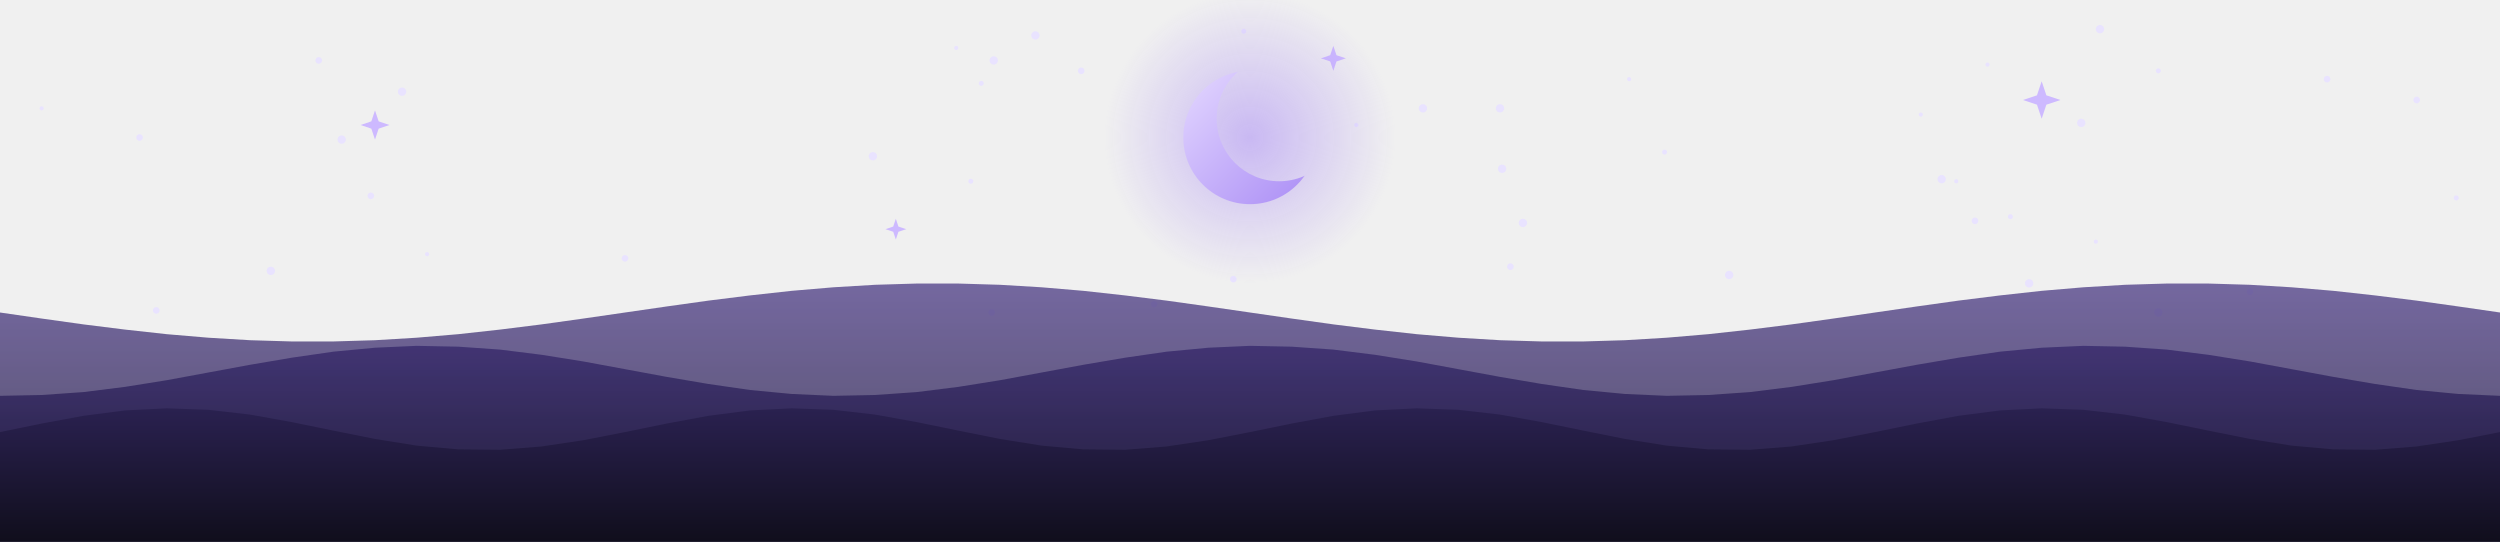
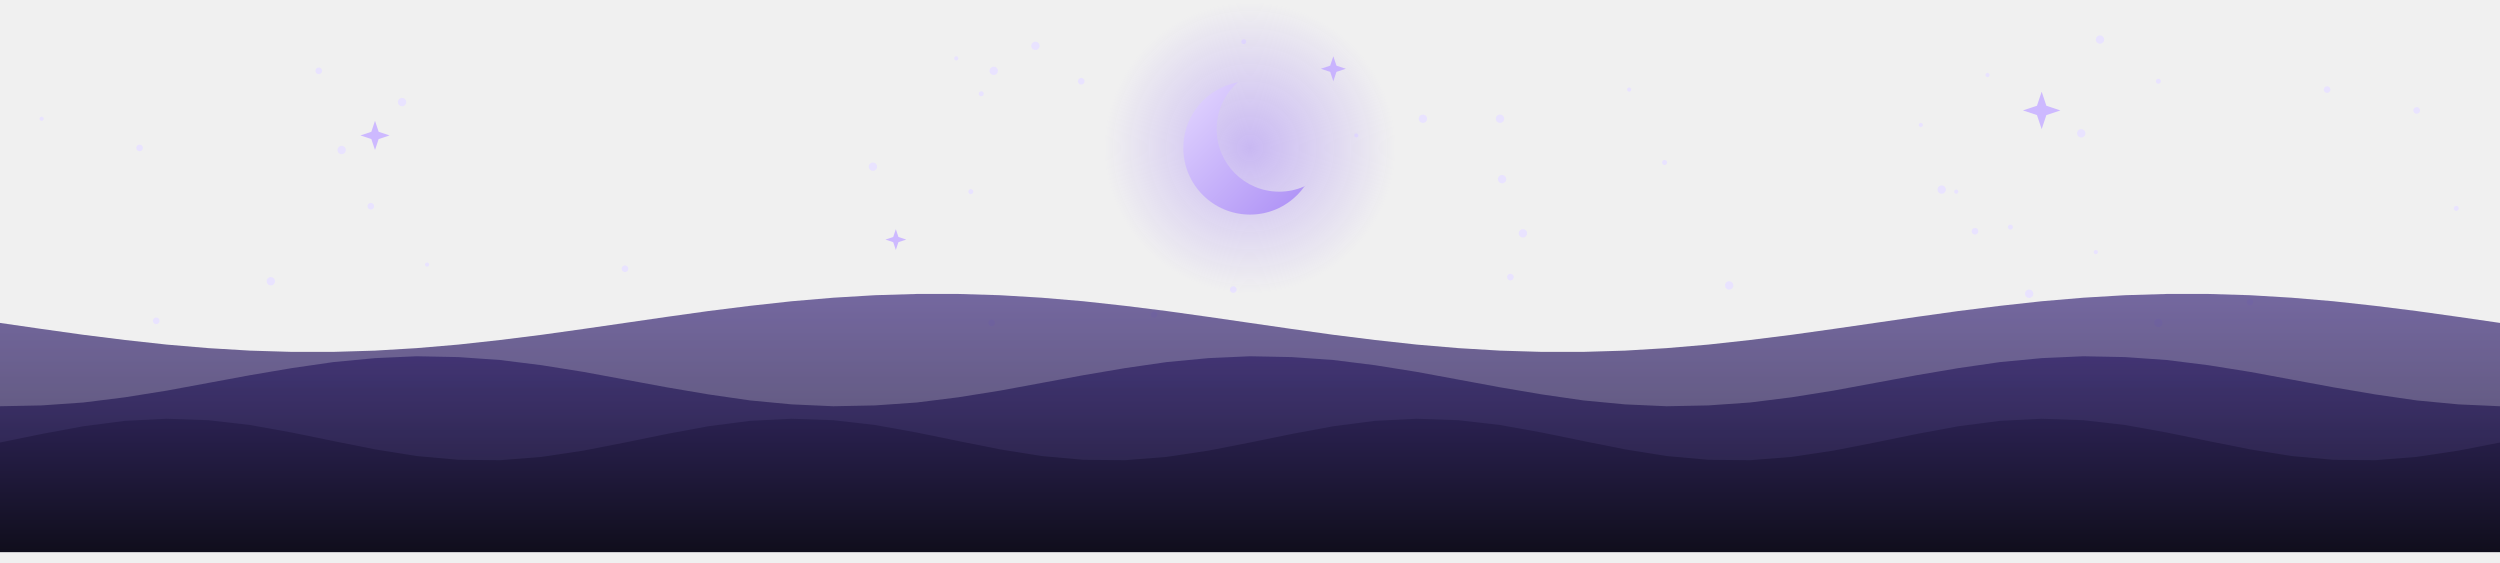
- <svg xmlns="http://www.w3.org/2000/svg" viewBox="0 0 1200 260" width="1200" height="260" role="img">
+ <svg xmlns="http://www.w3.org/2000/svg" viewBox="0 0 1200 260" width="1200" height="270" role="img">
  <defs>
    <linearGradient id="w1" x1="0" y1="0" x2="0" y2="1">
      <stop offset="0" stop-color="#4b3a85" />
      <stop offset="1" stop-color="#1b1633" />
    </linearGradient>
    <linearGradient id="w2" x1="0" y1="0" x2="0" y2="1">
      <stop offset="0" stop-color="#3a2d6e" />
      <stop offset="1" stop-color="#15112a" />
    </linearGradient>
    <linearGradient id="w3" x1="0" y1="0" x2="0" y2="1">
      <stop offset="0" stop-color="#2a2150" />
      <stop offset="1" stop-color="#100e1c" />
    </linearGradient>
    <radialGradient id="glow">
      <stop offset="0" stop-color="#a98bf5" stop-opacity=".55" />
      <stop offset="1" stop-color="#a98bf5" stop-opacity="0" />
    </radialGradient>
    <linearGradient id="moon" x1="0" y1="0" x2="1" y2="1">
      <stop offset="0" stop-color="#e4d8ff" />
      <stop offset="1" stop-color="#a98bf5" />
    </linearGradient>
    <mask id="crescent">
      <rect width="100" height="100" x="-50" y="-50" fill="#fff" />
      <circle cx="14" cy="-9" r="30" fill="#000" />
    </mask>
  </defs>
  <g>
    <circle cx="683" cy="52" r="2" fill="#e9e3ff">
      <animate attributeName="opacity" values="0.15;1;0.15" dur="4.0s" begin="-0.3s" repeatCount="indefinite" />
    </circle>
    <circle cx="1117" cy="38" r="1.6" fill="#e9e3ff">
      <animate attributeName="opacity" values="0.15;1;0.15" dur="3.8s" begin="-3.6s" repeatCount="indefinite" />
    </circle>
    <circle cx="459" cy="23" r="1" fill="#e9e3ff">
      <animate attributeName="opacity" values="0.15;1;0.15" dur="3.4s" begin="-0.3s" repeatCount="indefinite" />
    </circle>
    <circle cx="205" cy="122" r="1" fill="#e9e3ff">
      <animate attributeName="opacity" values="0.15;1;0.15" dur="4.5s" begin="-0.5s" repeatCount="indefinite" />
    </circle>
    <circle cx="477" cy="29" r="2" fill="#e9e3ff">
      <animate attributeName="opacity" values="0.15;1;0.15" dur="2.3s" begin="-0.9s" repeatCount="indefinite" />
    </circle>
    <circle cx="1160" cy="48" r="1.6" fill="#e9e3ff">
      <animate attributeName="opacity" values="0.15;1;0.15" dur="3.4s" begin="-2.2s" repeatCount="indefinite" />
    </circle>
    <circle cx="651" cy="60" r="1" fill="#e9e3ff">
      <animate attributeName="opacity" values="0.15;1;0.15" dur="3.8s" begin="-2.6s" repeatCount="indefinite" />
    </circle>
    <circle cx="782" cy="38" r="1" fill="#e9e3ff">
      <animate attributeName="opacity" values="0.15;1;0.15" dur="3.8s" begin="-2.5s" repeatCount="indefinite" />
    </circle>
    <circle cx="1036" cy="150" r="2" fill="#e9e3ff">
      <animate attributeName="opacity" values="0.15;1;0.15" dur="4.4s" begin="-1.9s" repeatCount="indefinite" />
    </circle>
    <circle cx="948" cy="106" r="1.6" fill="#e9e3ff">
      <animate attributeName="opacity" values="0.15;1;0.15" dur="2.9s" begin="-0.7s" repeatCount="indefinite" />
    </circle>
    <circle cx="519" cy="34" r="1.6" fill="#e9e3ff">
      <animate attributeName="opacity" values="0.15;1;0.15" dur="3.7s" begin="-3.5s" repeatCount="indefinite" />
    </circle>
    <circle cx="939" cy="87" r="1" fill="#e9e3ff">
      <animate attributeName="opacity" values="0.15;1;0.15" dur="2.5s" begin="-1.7s" repeatCount="indefinite" />
    </circle>
    <circle cx="720" cy="52" r="2" fill="#e9e3ff">
      <animate attributeName="opacity" values="0.15;1;0.15" dur="3.4s" begin="-3.8s" repeatCount="indefinite" />
    </circle>
    <circle cx="178" cy="94" r="1.6" fill="#e9e3ff">
      <animate attributeName="opacity" values="0.15;1;0.15" dur="4.1s" begin="-2.4s" repeatCount="indefinite" />
    </circle>
    <circle cx="954" cy="31" r="1" fill="#e9e3ff">
      <animate attributeName="opacity" values="0.15;1;0.15" dur="4.8s" begin="-1.9s" repeatCount="indefinite" />
    </circle>
    <circle cx="153" cy="29" r="1.6" fill="#e9e3ff">
      <animate attributeName="opacity" values="0.15;1;0.15" dur="4.0s" begin="-4.0s" repeatCount="indefinite" />
    </circle>
    <circle cx="932" cy="86" r="2" fill="#e9e3ff">
      <animate attributeName="opacity" values="0.15;1;0.15" dur="4.7s" begin="-1.4s" repeatCount="indefinite" />
    </circle>
    <circle cx="965" cy="104" r="1.2" fill="#e9e3ff">
      <animate attributeName="opacity" values="0.15;1;0.15" dur="3.9s" begin="-2.0s" repeatCount="indefinite" />
    </circle>
    <circle cx="466" cy="87" r="1.2" fill="#e9e3ff">
      <animate attributeName="opacity" values="0.15;1;0.15" dur="4.3s" begin="-1.6s" repeatCount="indefinite" />
    </circle>
    <circle cx="1036" cy="34" r="1.2" fill="#e9e3ff">
      <animate attributeName="opacity" values="0.15;1;0.15" dur="3.5s" begin="-2.2s" repeatCount="indefinite" />
    </circle>
    <circle cx="300" cy="124" r="1.6" fill="#e9e3ff">
      <animate attributeName="opacity" values="0.15;1;0.15" dur="4.2s" begin="-3.9s" repeatCount="indefinite" />
    </circle>
    <circle cx="799" cy="73" r="1.2" fill="#e9e3ff">
      <animate attributeName="opacity" values="0.15;1;0.15" dur="2.4s" begin="-0.6s" repeatCount="indefinite" />
    </circle>
    <circle cx="497" cy="17" r="2" fill="#e9e3ff">
      <animate attributeName="opacity" values="0.15;1;0.15" dur="4.5s" begin="-0.7s" repeatCount="indefinite" />
    </circle>
    <circle cx="597" cy="15" r="1.2" fill="#e9e3ff">
      <animate attributeName="opacity" values="0.15;1;0.15" dur="3.4s" begin="-1.5s" repeatCount="indefinite" />
    </circle>
    <circle cx="1179" cy="95" r="1.2" fill="#e9e3ff">
      <animate attributeName="opacity" values="0.15;1;0.15" dur="4.1s" begin="-2.1s" repeatCount="indefinite" />
    </circle>
    <circle cx="130" cy="130" r="2" fill="#e9e3ff">
      <animate attributeName="opacity" values="0.15;1;0.15" dur="3.3s" begin="-1.6s" repeatCount="indefinite" />
    </circle>
    <circle cx="1006" cy="116" r="1" fill="#e9e3ff">
      <animate attributeName="opacity" values="0.15;1;0.15" dur="2.7s" begin="-3.9s" repeatCount="indefinite" />
    </circle>
    <circle cx="922" cy="55" r="1" fill="#e9e3ff">
      <animate attributeName="opacity" values="0.15;1;0.15" dur="3.2s" begin="-0.2s" repeatCount="indefinite" />
    </circle>
    <circle cx="20" cy="52" r="1" fill="#e9e3ff">
      <animate attributeName="opacity" values="0.15;1;0.15" dur="4.9s" begin="-2.5s" repeatCount="indefinite" />
    </circle>
    <circle cx="164" cy="67" r="2" fill="#e9e3ff">
      <animate attributeName="opacity" values="0.15;1;0.15" dur="2.6s" begin="-1.0s" repeatCount="indefinite" />
    </circle>
    <circle cx="731" cy="107" r="2" fill="#e9e3ff">
      <animate attributeName="opacity" values="0.15;1;0.15" dur="2.5s" begin="-3.4s" repeatCount="indefinite" />
    </circle>
    <circle cx="974" cy="136" r="2" fill="#e9e3ff">
      <animate attributeName="opacity" values="0.15;1;0.15" dur="3.1s" begin="-0.6s" repeatCount="indefinite" />
    </circle>
    <circle cx="721" cy="81" r="2" fill="#e9e3ff">
      <animate attributeName="opacity" values="0.15;1;0.15" dur="4.5s" begin="-0.6s" repeatCount="indefinite" />
    </circle>
    <circle cx="67" cy="66" r="1.6" fill="#e9e3ff">
      <animate attributeName="opacity" values="0.15;1;0.15" dur="2.6s" begin="-2.2s" repeatCount="indefinite" />
    </circle>
    <circle cx="75" cy="149" r="1.6" fill="#e9e3ff">
      <animate attributeName="opacity" values="0.15;1;0.15" dur="4.9s" begin="-3.5s" repeatCount="indefinite" />
    </circle>
    <circle cx="554" cy="146" r="1.6" fill="#e9e3ff">
      <animate attributeName="opacity" values="0.15;1;0.15" dur="4.7s" begin="-1.4s" repeatCount="indefinite" />
    </circle>
    <circle cx="476" cy="150" r="1.6" fill="#e9e3ff">
      <animate attributeName="opacity" values="0.15;1;0.15" dur="4.0s" begin="-2.5s" repeatCount="indefinite" />
    </circle>
    <circle cx="419" cy="75" r="2" fill="#e9e3ff">
      <animate attributeName="opacity" values="0.15;1;0.15" dur="4.3s" begin="-0.9s" repeatCount="indefinite" />
    </circle>
    <circle cx="1080" cy="140" r="1.6" fill="#e9e3ff">
      <animate attributeName="opacity" values="0.15;1;0.15" dur="4.2s" begin="-4.0s" repeatCount="indefinite" />
    </circle>
    <circle cx="592" cy="134" r="1.6" fill="#e9e3ff">
      <animate attributeName="opacity" values="0.15;1;0.15" dur="2.7s" begin="-2.4s" repeatCount="indefinite" />
    </circle>
    <circle cx="725" cy="128" r="1.6" fill="#e9e3ff">
      <animate attributeName="opacity" values="0.15;1;0.15" dur="4.9s" begin="-1.5s" repeatCount="indefinite" />
    </circle>
    <circle cx="471" cy="40" r="1.2" fill="#e9e3ff">
      <animate attributeName="opacity" values="0.15;1;0.15" dur="3.5s" begin="-1.4s" repeatCount="indefinite" />
    </circle>
    <circle cx="1008" cy="14" r="2" fill="#e9e3ff">
      <animate attributeName="opacity" values="0.15;1;0.15" dur="4.7s" begin="-1.4s" repeatCount="indefinite" />
    </circle>
    <circle cx="193" cy="44" r="2" fill="#e9e3ff">
      <animate attributeName="opacity" values="0.15;1;0.15" dur="4.4s" begin="-3.0s" repeatCount="indefinite" />
    </circle>
    <circle cx="999" cy="59" r="2" fill="#e9e3ff">
      <animate attributeName="opacity" values="0.15;1;0.15" dur="4.4s" begin="-1.3s" repeatCount="indefinite" />
    </circle>
    <circle cx="830" cy="132" r="2" fill="#e9e3ff">
      <animate attributeName="opacity" values="0.15;1;0.15" dur="4.3s" begin="-0.3s" repeatCount="indefinite" />
    </circle>
    <path d="M180,53 L181.75,58.25 L187,60 L181.75,61.75 L180,67 L178.25,61.75 L173,60 L178.25,58.25 Z" fill="#cdb9ff">
      <animate attributeName="opacity" values="0.2;1;0.2" dur="3.4s" begin="-0s" repeatCount="indefinite" />
      <animateTransform attributeName="transform" type="rotate" from="0 180 60" to="360 180 60" dur="14s" repeatCount="indefinite" />
    </path>
    <path d="M980,39 L982.25,45.75 L989,48 L982.25,50.25 L980,57 L977.75,50.25 L971,48 L977.75,45.75 Z" fill="#cdb9ff">
      <animate attributeName="opacity" values="0.2;1;0.2" dur="3.4s" begin="-2s" repeatCount="indefinite" />
      <animateTransform attributeName="transform" type="rotate" from="0 980 48" to="360 980 48" dur="14s" repeatCount="indefinite" />
    </path>
    <path d="M640,22 L641.5,26.5 L646,28 L641.5,29.5 L640,34 L638.5,29.5 L634,28 L638.5,26.5 Z" fill="#cdb9ff">
      <animate attributeName="opacity" values="0.2;1;0.2" dur="3.4s" begin="-1s" repeatCount="indefinite" />
      <animateTransform attributeName="transform" type="rotate" from="0 640 28" to="360 640 28" dur="14s" repeatCount="indefinite" />
    </path>
    <path d="M430,105 L431.25,108.75 L435,110 L431.25,111.25 L430,115 L428.75,111.25 L425,110 L428.75,108.75 Z" fill="#cdb9ff">
      <animate attributeName="opacity" values="0.2;1;0.2" dur="3.4s" begin="-1s" repeatCount="indefinite" />
      <animateTransform attributeName="transform" type="rotate" from="0 430 110" to="360 430 110" dur="14s" repeatCount="indefinite" />
    </path>
    <g transform="translate(600,66)">
      <circle r="70" fill="url(#glow)">
        <animate attributeName="r" values="62;78;62" dur="6s" repeatCount="indefinite" />
        <animate attributeName="opacity" values="0.7;1;0.7" dur="6s" repeatCount="indefinite" />
      </circle>
      <g>
        <animateTransform attributeName="transform" type="translate" values="0,0;0,-5;0,0" dur="6s" repeatCount="indefinite" />
        <circle r="32" fill="url(#moon)" mask="url(#crescent)" />
      </g>
    </g>
    <path fill="url(#w1)" opacity=".75" d="M-1200,260 L-1200,150.0 L-1180,152.9 L-1160,155.7 L-1140,158.2 L-1120,160.4 L-1100,162.1 L-1080,163.3 L-1060,163.9 L-1040,163.9 L-1020,163.3 L-1000,162.1 L-980,160.4 L-960,158.2 L-940,155.7 L-920,152.9 L-900,150.0 L-880,147.1 L-860,144.3 L-840,141.8 L-820,139.6 L-800,137.9 L-780,136.7 L-760,136.1 L-740,136.1 L-720,136.7 L-700,137.9 L-680,139.6 L-660,141.8 L-640,144.3 L-620,147.1 L-600,150.0 L-580,152.9 L-560,155.7 L-540,158.2 L-520,160.4 L-500,162.1 L-480,163.3 L-460,163.9 L-440,163.9 L-420,163.3 L-400,162.1 L-380,160.4 L-360,158.2 L-340,155.7 L-320,152.9 L-300,150.0 L-280,147.1 L-260,144.3 L-240,141.8 L-220,139.6 L-200,137.9 L-180,136.7 L-160,136.1 L-140,136.1 L-120,136.7 L-100,137.9 L-80,139.6 L-60,141.8 L-40,144.3 L-20,147.1 L0,150.0 L20,152.9 L40,155.7 L60,158.2 L80,160.4 L100,162.1 L120,163.3 L140,163.9 L160,163.9 L180,163.3 L200,162.1 L220,160.4 L240,158.2 L260,155.7 L280,152.9 L300,150.0 L320,147.1 L340,144.3 L360,141.8 L380,139.6 L400,137.9 L420,136.7 L440,136.1 L460,136.1 L480,136.7 L500,137.9 L520,139.6 L540,141.8 L560,144.3 L580,147.1 L600,150.0 L620,152.9 L640,155.7 L660,158.2 L680,160.4 L700,162.1 L720,163.3 L740,163.9 L760,163.9 L780,163.3 L800,162.1 L820,160.4 L840,158.2 L860,155.7 L880,152.9 L900,150.0 L920,147.1 L940,144.3 L960,141.8 L980,139.6 L1000,137.9 L1020,136.7 L1040,136.1 L1060,136.1 L1080,136.7 L1100,137.9 L1120,139.6 L1140,141.8 L1160,144.3 L1180,147.1 L1200,150.0 L1220,152.9 L1240,155.7 L1260,158.2 L1280,160.4 L1300,162.1 L1320,163.3 L1340,163.9 L1360,163.9 L1380,163.3 L1400,162.1 L1420,160.4 L1440,158.2 L1460,155.7 L1480,152.9 L1500,150.0 L1520,147.1 L1540,144.3 L1560,141.8 L1580,139.6 L1600,137.9 L1620,136.7 L1640,136.1 L1660,136.1 L1680,136.7 L1700,137.9 L1720,139.6 L1740,141.8 L1760,144.3 L1780,147.1 L1800,150.0 L1800,260 Z">
      <animateTransform attributeName="transform" type="translate" from="0 0" to="-600 0" dur="22s" repeatCount="indefinite" />
    </path>
    <path fill="url(#w2)" opacity=".85" d="M-800,260 L-800,190.0 L-780,189.6 L-760,188.2 L-740,185.7 L-720,182.5 L-700,178.8 L-680,175.1 L-660,171.7 L-640,168.8 L-620,166.9 L-600,166.0 L-580,166.4 L-560,167.8 L-540,170.3 L-520,173.5 L-500,177.2 L-480,180.9 L-460,184.3 L-440,187.2 L-420,189.1 L-400,190.0 L-380,189.6 L-360,188.2 L-340,185.7 L-320,182.5 L-300,178.8 L-280,175.1 L-260,171.7 L-240,168.8 L-220,166.9 L-200,166.0 L-180,166.4 L-160,167.8 L-140,170.3 L-120,173.5 L-100,177.2 L-80,180.9 L-60,184.3 L-40,187.2 L-20,189.1 L0,190.0 L20,189.6 L40,188.2 L60,185.7 L80,182.5 L100,178.8 L120,175.1 L140,171.7 L160,168.8 L180,166.9 L200,166.0 L220,166.4 L240,167.8 L260,170.3 L280,173.5 L300,177.2 L320,180.9 L340,184.3 L360,187.2 L380,189.1 L400,190.0 L420,189.6 L440,188.2 L460,185.7 L480,182.5 L500,178.8 L520,175.1 L540,171.7 L560,168.8 L580,166.9 L600,166.0 L620,166.4 L640,167.8 L660,170.3 L680,173.5 L700,177.2 L720,180.9 L740,184.3 L760,187.2 L780,189.1 L800,190.0 L820,189.6 L840,188.2 L860,185.7 L880,182.5 L900,178.8 L920,175.1 L940,171.7 L960,168.8 L980,166.9 L1000,166.0 L1020,166.4 L1040,167.8 L1060,170.3 L1080,173.5 L1100,177.2 L1120,180.9 L1140,184.3 L1160,187.2 L1180,189.1 L1200,190.0 L1220,189.6 L1240,188.2 L1260,185.7 L1280,182.5 L1300,178.8 L1320,175.1 L1340,171.7 L1360,168.8 L1380,166.9 L1400,166.0 L1420,166.4 L1440,167.8 L1460,170.3 L1480,173.5 L1500,177.2 L1520,180.9 L1540,184.3 L1560,187.2 L1580,189.1 L1600,190.0 L1600,260 Z">
      <animateTransform attributeName="transform" type="translate" from="-400 0" to="0 0" dur="26s" repeatCount="indefinite" />
    </path>
    <path fill="url(#w3)" d="M-600,260 L-600,207.4 L-580,203.3 L-560,199.6 L-540,197.0 L-520,196.0 L-500,196.7 L-480,199.0 L-460,202.6 L-440,206.7 L-420,210.7 L-400,213.9 L-380,215.7 L-360,215.9 L-340,214.3 L-320,211.3 L-300,207.4 L-280,203.3 L-260,199.6 L-240,197.0 L-220,196.0 L-200,196.7 L-180,199.0 L-160,202.6 L-140,206.7 L-120,210.7 L-100,213.9 L-80,215.7 L-60,215.9 L-40,214.3 L-20,211.3 L0,207.4 L20,203.3 L40,199.6 L60,197.0 L80,196.0 L100,196.7 L120,199.0 L140,202.6 L160,206.7 L180,210.7 L200,213.9 L220,215.7 L240,215.9 L260,214.3 L280,211.3 L300,207.4 L320,203.3 L340,199.6 L360,197.0 L380,196.0 L400,196.7 L420,199.0 L440,202.6 L460,206.7 L480,210.7 L500,213.9 L520,215.7 L540,215.9 L560,214.3 L580,211.3 L600,207.4 L620,203.3 L640,199.6 L660,197.0 L680,196.0 L700,196.7 L720,199.0 L740,202.6 L760,206.7 L780,210.7 L800,213.9 L820,215.7 L840,215.9 L860,214.3 L880,211.3 L900,207.4 L920,203.3 L940,199.6 L960,197.0 L980,196.0 L1000,196.7 L1020,199.0 L1040,202.6 L1060,206.7 L1080,210.7 L1100,213.9 L1120,215.7 L1140,215.9 L1160,214.3 L1180,211.3 L1200,207.4 L1220,203.3 L1240,199.6 L1260,197.0 L1280,196.0 L1300,196.7 L1320,199.0 L1340,202.6 L1360,206.7 L1380,210.7 L1400,213.9 L1420,215.7 L1440,215.9 L1460,214.3 L1480,211.3 L1500,207.4 L1500,260 Z">
      <animateTransform attributeName="transform" type="translate" from="0 0" to="-300 0" dur="18s" repeatCount="indefinite" />
    </path>
  </g>
</svg>
